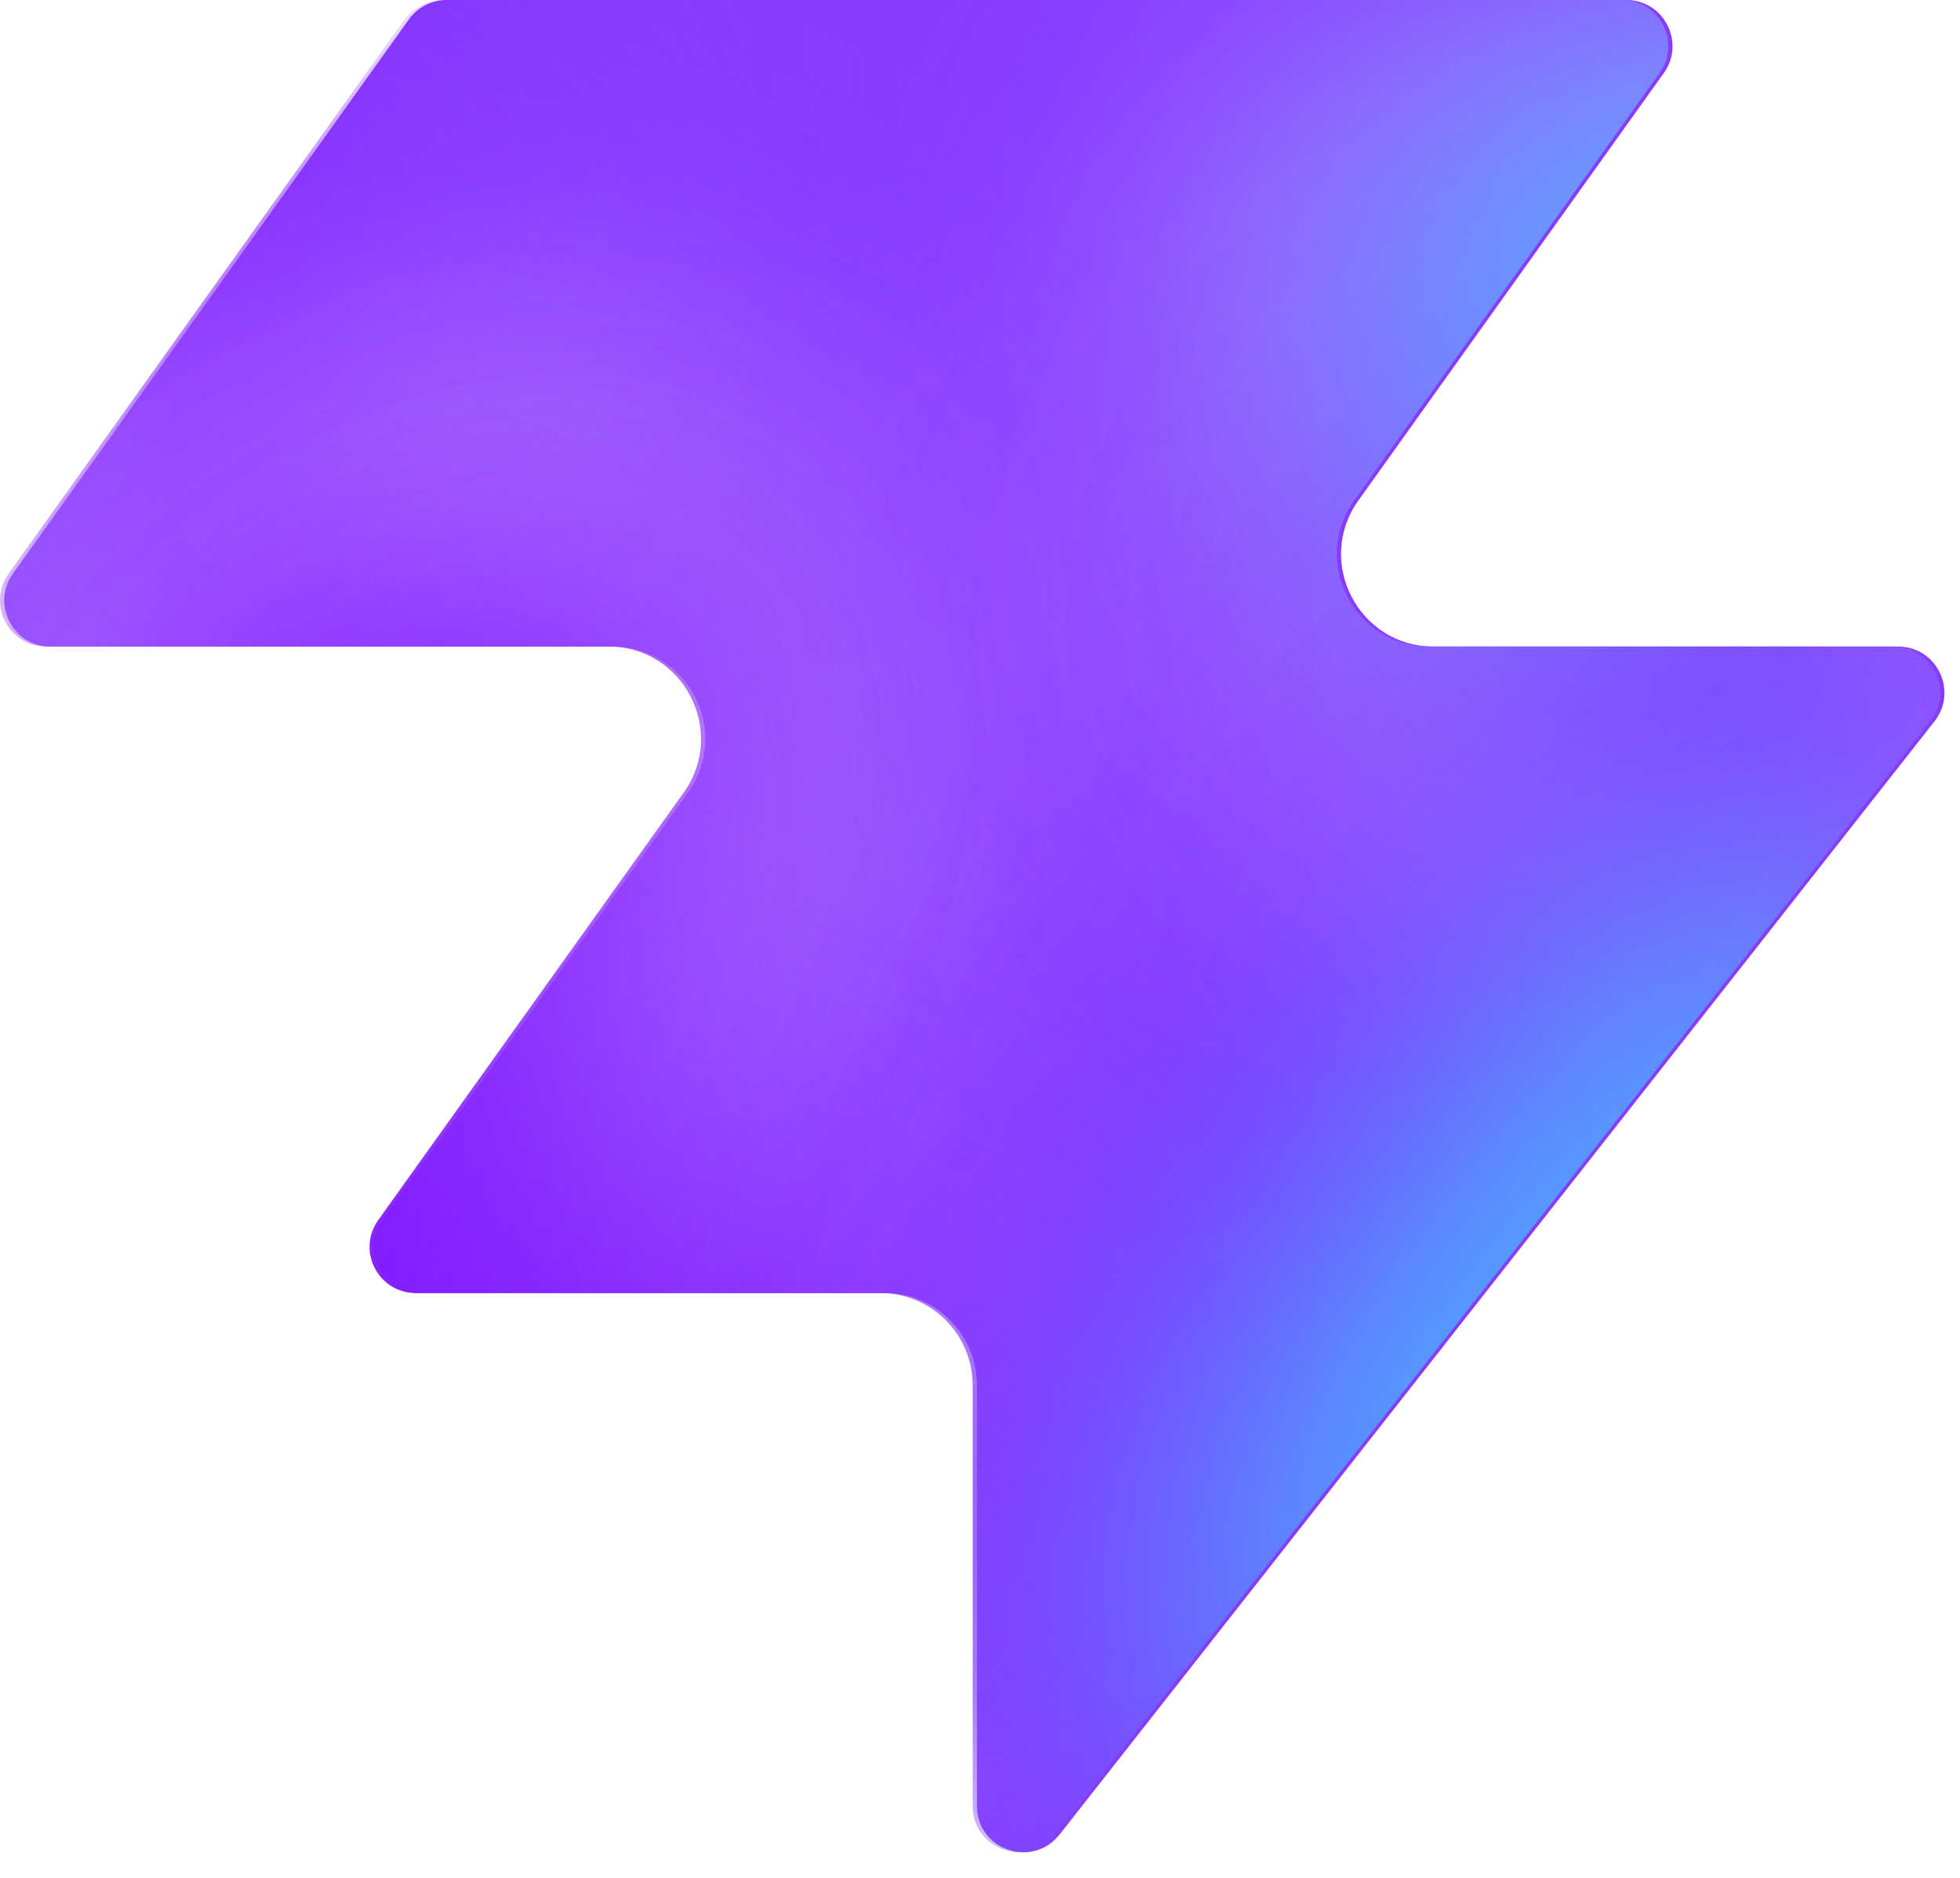
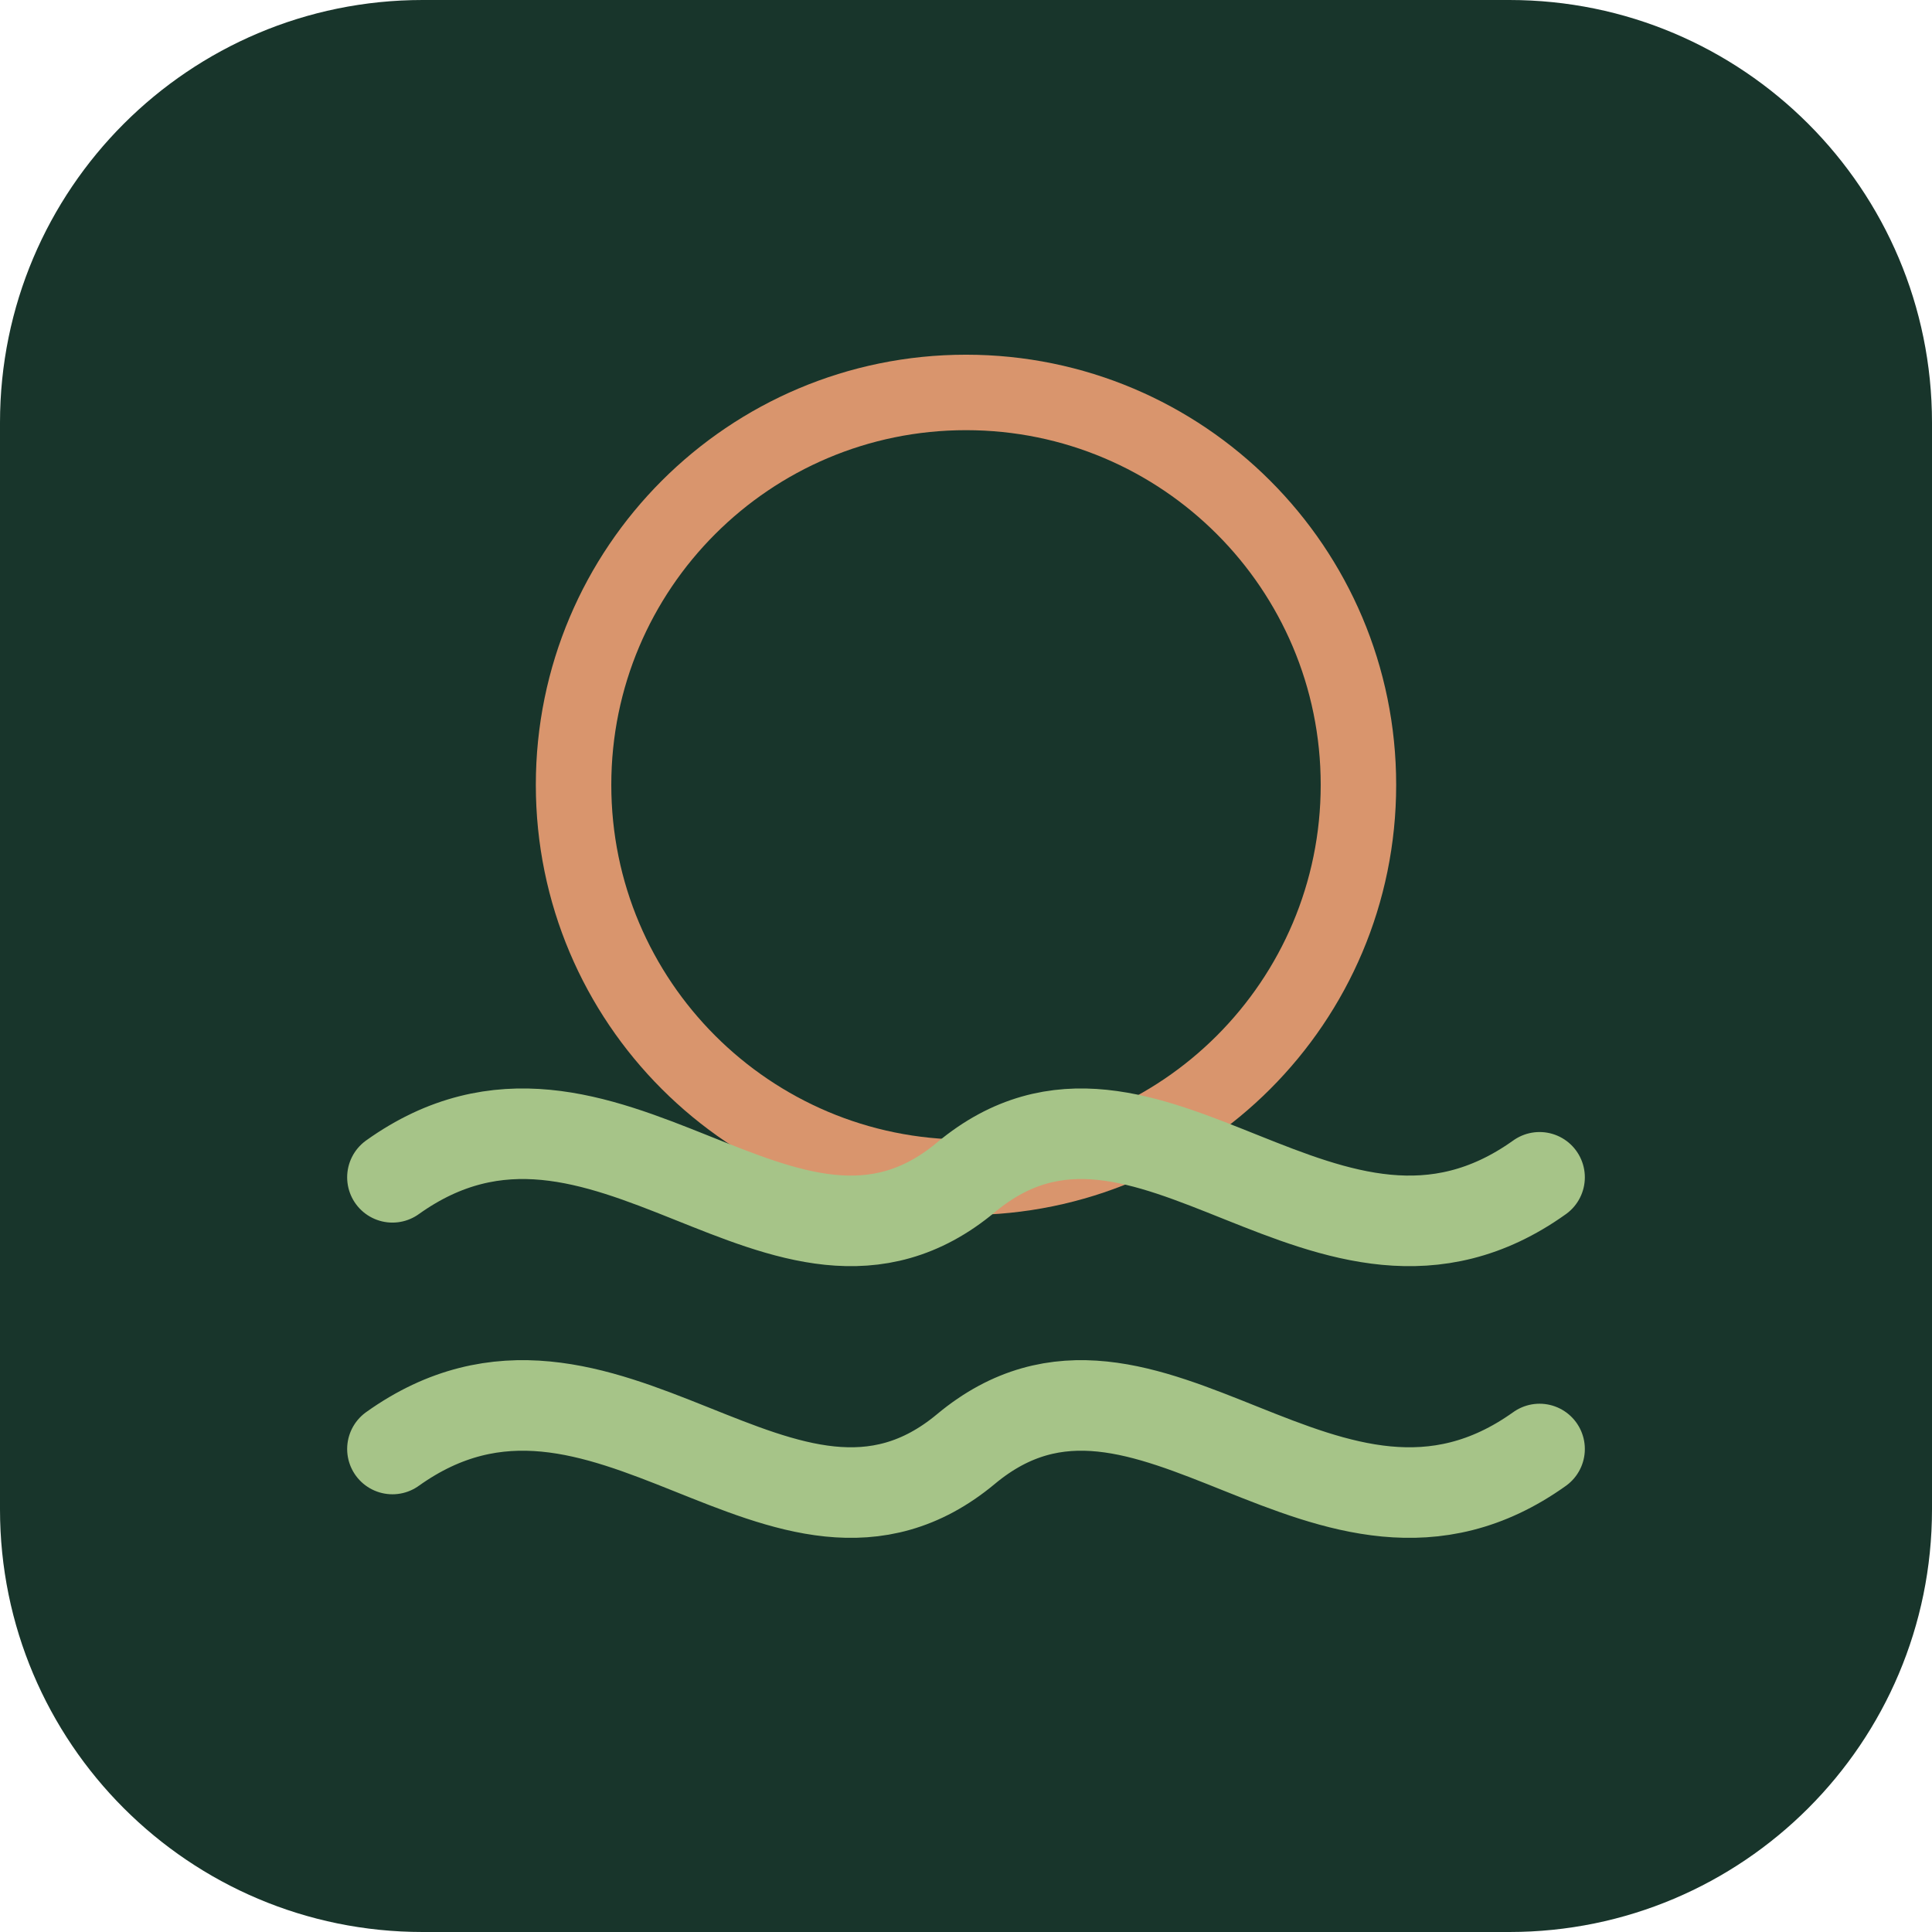
- <svg xmlns="http://www.w3.org/2000/svg" width="48" height="46" fill="none" viewBox="0 0 48 46">
-   <path fill="#863bff" d="M25.946 44.938c-.664.845-2.021.375-2.021-.698V33.937a2.26 2.26 0 0 0-2.262-2.262H10.287c-.92 0-1.456-1.04-.92-1.788l7.48-10.471c1.07-1.497 0-3.578-1.842-3.578H1.237c-.92 0-1.456-1.04-.92-1.788L10.013.474c.214-.297.556-.474.92-.474h28.894c.92 0 1.456 1.04.92 1.788l-7.48 10.471c-1.07 1.498 0 3.579 1.842 3.579h11.377c.943 0 1.473 1.088.89 1.83L25.947 44.94z" style="fill:#863bff;fill:color(display-p3 .525 .23 1);fill-opacity:1" />
-   <mask id="a" width="48" height="46" x="0" y="0" maskUnits="userSpaceOnUse" style="mask-type:alpha">
-     <path fill="#000" d="M25.842 44.938c-.664.844-2.021.375-2.021-.698V33.937a2.26 2.26 0 0 0-2.262-2.262H10.183c-.92 0-1.456-1.04-.92-1.788l7.48-10.471c1.07-1.498 0-3.579-1.842-3.579H1.133c-.92 0-1.456-1.04-.92-1.787L9.91.473c.214-.297.556-.474.92-.474h28.894c.92 0 1.456 1.04.92 1.788l-7.48 10.471c-1.07 1.498 0 3.578 1.842 3.578h11.377c.943 0 1.473 1.088.89 1.832L25.843 44.94z" style="fill:#000;fill-opacity:1" />
-   </mask>
-   <g mask="url(#a)">
-     <g filter="url(#b)">
-       <ellipse cx="5.508" cy="14.704" fill="#ede6ff" rx="5.508" ry="14.704" style="fill:#ede6ff;fill:color(display-p3 .927 .903 1);fill-opacity:1" transform="matrix(.00324 1 1 -.00324 -4.47 31.516)" />
-     </g>
-     <g filter="url(#c)">
-       <ellipse cx="10.399" cy="29.851" fill="#ede6ff" rx="10.399" ry="29.851" style="fill:#ede6ff;fill:color(display-p3 .927 .903 1);fill-opacity:1" transform="matrix(.00324 1 1 -.00324 -39.328 7.883)" />
-     </g>
-     <g filter="url(#d)">
-       <ellipse cx="5.508" cy="30.487" fill="#7e14ff" rx="5.508" ry="30.487" style="fill:#7e14ff;fill:color(display-p3 .492 .077 1);fill-opacity:1" transform="rotate(89.814 -25.913 -14.639)scale(1 -1)" />
-     </g>
-     <g filter="url(#e)">
-       <ellipse cx="5.508" cy="30.599" fill="#7e14ff" rx="5.508" ry="30.599" style="fill:#7e14ff;fill:color(display-p3 .492 .077 1);fill-opacity:1" transform="rotate(89.814 -32.644 -3.334)scale(1 -1)" />
-     </g>
-     <g filter="url(#f)">
-       <ellipse cx="5.508" cy="30.599" fill="#7e14ff" rx="5.508" ry="30.599" style="fill:#7e14ff;fill:color(display-p3 .492 .077 1);fill-opacity:1" transform="matrix(.00324 1 1 -.00324 -34.34 30.47)" />
-     </g>
-     <g filter="url(#g)">
-       <ellipse cx="14.072" cy="22.078" fill="#ede6ff" rx="14.072" ry="22.078" style="fill:#ede6ff;fill:color(display-p3 .927 .903 1);fill-opacity:1" transform="rotate(93.35 24.506 48.493)scale(-1 1)" />
-     </g>
-     <g filter="url(#h)">
-       <ellipse cx="3.47" cy="21.501" fill="#7e14ff" rx="3.47" ry="21.501" style="fill:#7e14ff;fill:color(display-p3 .492 .077 1);fill-opacity:1" transform="rotate(89.009 28.708 47.59)scale(-1 1)" />
-     </g>
-     <g filter="url(#i)">
-       <ellipse cx="3.47" cy="21.501" fill="#7e14ff" rx="3.47" ry="21.501" style="fill:#7e14ff;fill:color(display-p3 .492 .077 1);fill-opacity:1" transform="rotate(89.009 28.708 47.59)scale(-1 1)" />
-     </g>
-     <g filter="url(#j)">
-       <ellipse cx=".387" cy="8.972" fill="#7e14ff" rx="4.407" ry="29.108" style="fill:#7e14ff;fill:color(display-p3 .492 .077 1);fill-opacity:1" transform="rotate(39.51 .387 8.972)" />
-     </g>
-     <g filter="url(#k)">
-       <ellipse cx="47.523" cy="-6.092" fill="#7e14ff" rx="4.407" ry="29.108" style="fill:#7e14ff;fill:color(display-p3 .492 .077 1);fill-opacity:1" transform="rotate(37.892 47.523 -6.092)" />
-     </g>
-     <g filter="url(#l)">
-       <ellipse cx="41.412" cy="6.333" fill="#47bfff" rx="5.971" ry="9.665" style="fill:#47bfff;fill:color(display-p3 .28 .748 1);fill-opacity:1" transform="rotate(37.892 41.412 6.333)" />
-     </g>
-     <g filter="url(#m)">
-       <ellipse cx="-1.879" cy="38.332" fill="#7e14ff" rx="4.407" ry="29.108" style="fill:#7e14ff;fill:color(display-p3 .492 .077 1);fill-opacity:1" transform="rotate(37.892 -1.88 38.332)" />
-     </g>
-     <g filter="url(#n)">
-       <ellipse cx="-1.879" cy="38.332" fill="#7e14ff" rx="4.407" ry="29.108" style="fill:#7e14ff;fill:color(display-p3 .492 .077 1);fill-opacity:1" transform="rotate(37.892 -1.88 38.332)" />
-     </g>
-     <g filter="url(#o)">
-       <ellipse cx="35.651" cy="29.907" fill="#7e14ff" rx="4.407" ry="29.108" style="fill:#7e14ff;fill:color(display-p3 .492 .077 1);fill-opacity:1" transform="rotate(37.892 35.651 29.907)" />
-     </g>
-     <g filter="url(#p)">
-       <ellipse cx="38.418" cy="32.4" fill="#47bfff" rx="5.971" ry="15.297" style="fill:#47bfff;fill:color(display-p3 .28 .748 1);fill-opacity:1" transform="rotate(37.892 38.418 32.4)" />
-     </g>
-   </g>
-   <defs>
-     <filter id="b" width="60.045" height="41.654" x="-19.77" y="16.149" color-interpolation-filters="sRGB" filterUnits="userSpaceOnUse">
-       <feFlood flood-opacity="0" result="BackgroundImageFix" />
-       <feBlend in="SourceGraphic" in2="BackgroundImageFix" result="shape" />
-       <feGaussianBlur result="effect1_foregroundBlur_2002_17158" stdDeviation="7.659" />
-     </filter>
-     <filter id="c" width="90.34" height="51.437" x="-54.613" y="-7.533" color-interpolation-filters="sRGB" filterUnits="userSpaceOnUse">
-       <feFlood flood-opacity="0" result="BackgroundImageFix" />
-       <feBlend in="SourceGraphic" in2="BackgroundImageFix" result="shape" />
-       <feGaussianBlur result="effect1_foregroundBlur_2002_17158" stdDeviation="7.659" />
-     </filter>
-     <filter id="d" width="79.355" height="29.4" x="-49.64" y="2.03" color-interpolation-filters="sRGB" filterUnits="userSpaceOnUse">
-       <feFlood flood-opacity="0" result="BackgroundImageFix" />
-       <feBlend in="SourceGraphic" in2="BackgroundImageFix" result="shape" />
-       <feGaussianBlur result="effect1_foregroundBlur_2002_17158" stdDeviation="4.596" />
-     </filter>
-     <filter id="e" width="79.579" height="29.4" x="-45.045" y="20.029" color-interpolation-filters="sRGB" filterUnits="userSpaceOnUse">
-       <feFlood flood-opacity="0" result="BackgroundImageFix" />
-       <feBlend in="SourceGraphic" in2="BackgroundImageFix" result="shape" />
-       <feGaussianBlur result="effect1_foregroundBlur_2002_17158" stdDeviation="4.596" />
-     </filter>
-     <filter id="f" width="79.579" height="29.4" x="-43.513" y="21.178" color-interpolation-filters="sRGB" filterUnits="userSpaceOnUse">
-       <feFlood flood-opacity="0" result="BackgroundImageFix" />
-       <feBlend in="SourceGraphic" in2="BackgroundImageFix" result="shape" />
-       <feGaussianBlur result="effect1_foregroundBlur_2002_17158" stdDeviation="4.596" />
-     </filter>
-     <filter id="g" width="74.749" height="58.852" x="15.756" y="-17.901" color-interpolation-filters="sRGB" filterUnits="userSpaceOnUse">
-       <feFlood flood-opacity="0" result="BackgroundImageFix" />
-       <feBlend in="SourceGraphic" in2="BackgroundImageFix" result="shape" />
-       <feGaussianBlur result="effect1_foregroundBlur_2002_17158" stdDeviation="7.659" />
-     </filter>
-     <filter id="h" width="61.377" height="25.362" x="23.548" y="2.284" color-interpolation-filters="sRGB" filterUnits="userSpaceOnUse">
-       <feFlood flood-opacity="0" result="BackgroundImageFix" />
-       <feBlend in="SourceGraphic" in2="BackgroundImageFix" result="shape" />
-       <feGaussianBlur result="effect1_foregroundBlur_2002_17158" stdDeviation="4.596" />
-     </filter>
-     <filter id="i" width="61.377" height="25.362" x="23.548" y="2.284" color-interpolation-filters="sRGB" filterUnits="userSpaceOnUse">
-       <feFlood flood-opacity="0" result="BackgroundImageFix" />
-       <feBlend in="SourceGraphic" in2="BackgroundImageFix" result="shape" />
-       <feGaussianBlur result="effect1_foregroundBlur_2002_17158" stdDeviation="4.596" />
-     </filter>
-     <filter id="j" width="56.045" height="63.649" x="-27.636" y="-22.853" color-interpolation-filters="sRGB" filterUnits="userSpaceOnUse">
-       <feFlood flood-opacity="0" result="BackgroundImageFix" />
-       <feBlend in="SourceGraphic" in2="BackgroundImageFix" result="shape" />
-       <feGaussianBlur result="effect1_foregroundBlur_2002_17158" stdDeviation="4.596" />
-     </filter>
-     <filter id="k" width="54.814" height="64.646" x="20.116" y="-38.415" color-interpolation-filters="sRGB" filterUnits="userSpaceOnUse">
-       <feFlood flood-opacity="0" result="BackgroundImageFix" />
-       <feBlend in="SourceGraphic" in2="BackgroundImageFix" result="shape" />
-       <feGaussianBlur result="effect1_foregroundBlur_2002_17158" stdDeviation="4.596" />
-     </filter>
-     <filter id="l" width="33.541" height="35.313" x="24.641" y="-11.323" color-interpolation-filters="sRGB" filterUnits="userSpaceOnUse">
-       <feFlood flood-opacity="0" result="BackgroundImageFix" />
-       <feBlend in="SourceGraphic" in2="BackgroundImageFix" result="shape" />
-       <feGaussianBlur result="effect1_foregroundBlur_2002_17158" stdDeviation="4.596" />
-     </filter>
-     <filter id="m" width="54.814" height="64.646" x="-29.286" y="6.009" color-interpolation-filters="sRGB" filterUnits="userSpaceOnUse">
-       <feFlood flood-opacity="0" result="BackgroundImageFix" />
-       <feBlend in="SourceGraphic" in2="BackgroundImageFix" result="shape" />
-       <feGaussianBlur result="effect1_foregroundBlur_2002_17158" stdDeviation="4.596" />
-     </filter>
-     <filter id="n" width="54.814" height="64.646" x="-29.286" y="6.009" color-interpolation-filters="sRGB" filterUnits="userSpaceOnUse">
-       <feFlood flood-opacity="0" result="BackgroundImageFix" />
-       <feBlend in="SourceGraphic" in2="BackgroundImageFix" result="shape" />
-       <feGaussianBlur result="effect1_foregroundBlur_2002_17158" stdDeviation="4.596" />
-     </filter>
-     <filter id="o" width="54.814" height="64.646" x="8.244" y="-2.416" color-interpolation-filters="sRGB" filterUnits="userSpaceOnUse">
-       <feFlood flood-opacity="0" result="BackgroundImageFix" />
-       <feBlend in="SourceGraphic" in2="BackgroundImageFix" result="shape" />
-       <feGaussianBlur result="effect1_foregroundBlur_2002_17158" stdDeviation="4.596" />
-     </filter>
-     <filter id="p" width="39.409" height="43.623" x="18.713" y="10.588" color-interpolation-filters="sRGB" filterUnits="userSpaceOnUse">
-       <feFlood flood-opacity="0" result="BackgroundImageFix" />
-       <feBlend in="SourceGraphic" in2="BackgroundImageFix" result="shape" />
-       <feGaussianBlur result="effect1_foregroundBlur_2002_17158" stdDeviation="4.596" />
-     </filter>
-   </defs>
+ <svg xmlns="http://www.w3.org/2000/svg" viewBox="0 0 64 64" role="img" aria-labelledby="title desc">
+   <rect width="64" height="64" rx="14" fill="#18352b" />
+   <circle cx="32" cy="26" r="13" fill="none" stroke="#d9956d" stroke-width="2.5" />
+   <path d="M13 39c7-5 13 5 19 0s12 5 19 0M13 48c7-5 13 5 19 0s12 5 19 0" fill="none" stroke="#a6c488" stroke-linecap="round" stroke-width="3" />
</svg>
